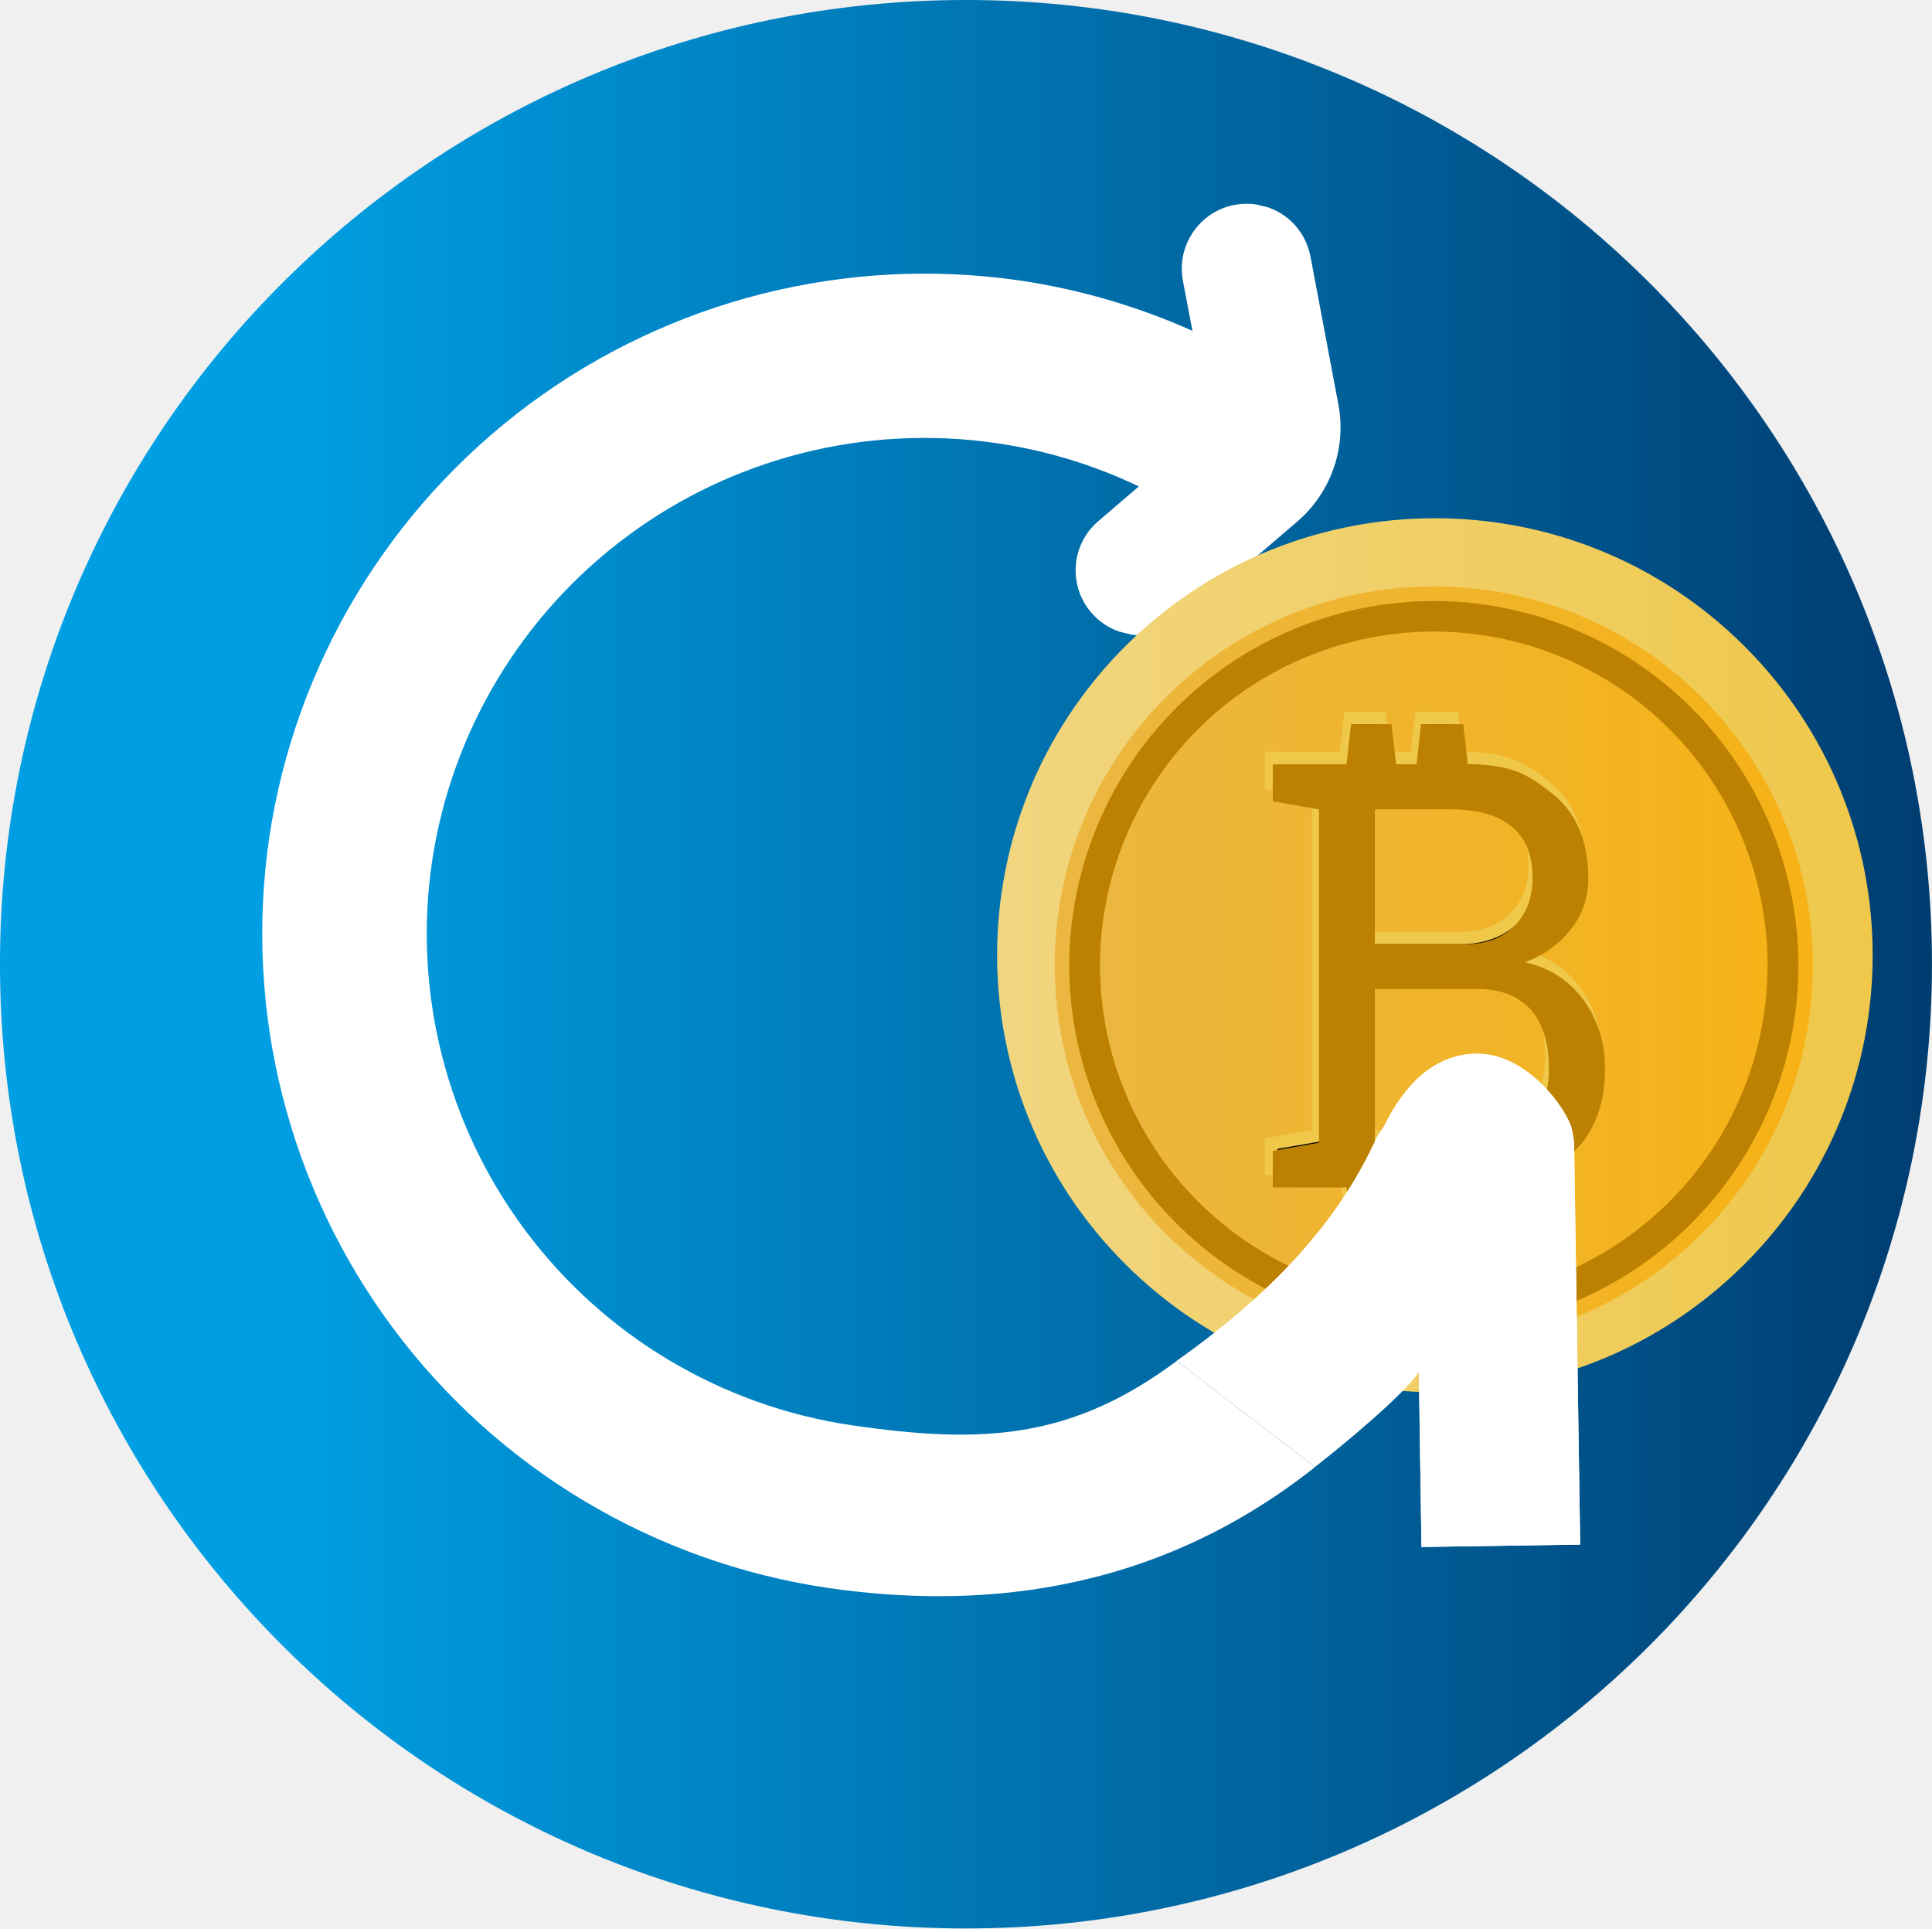
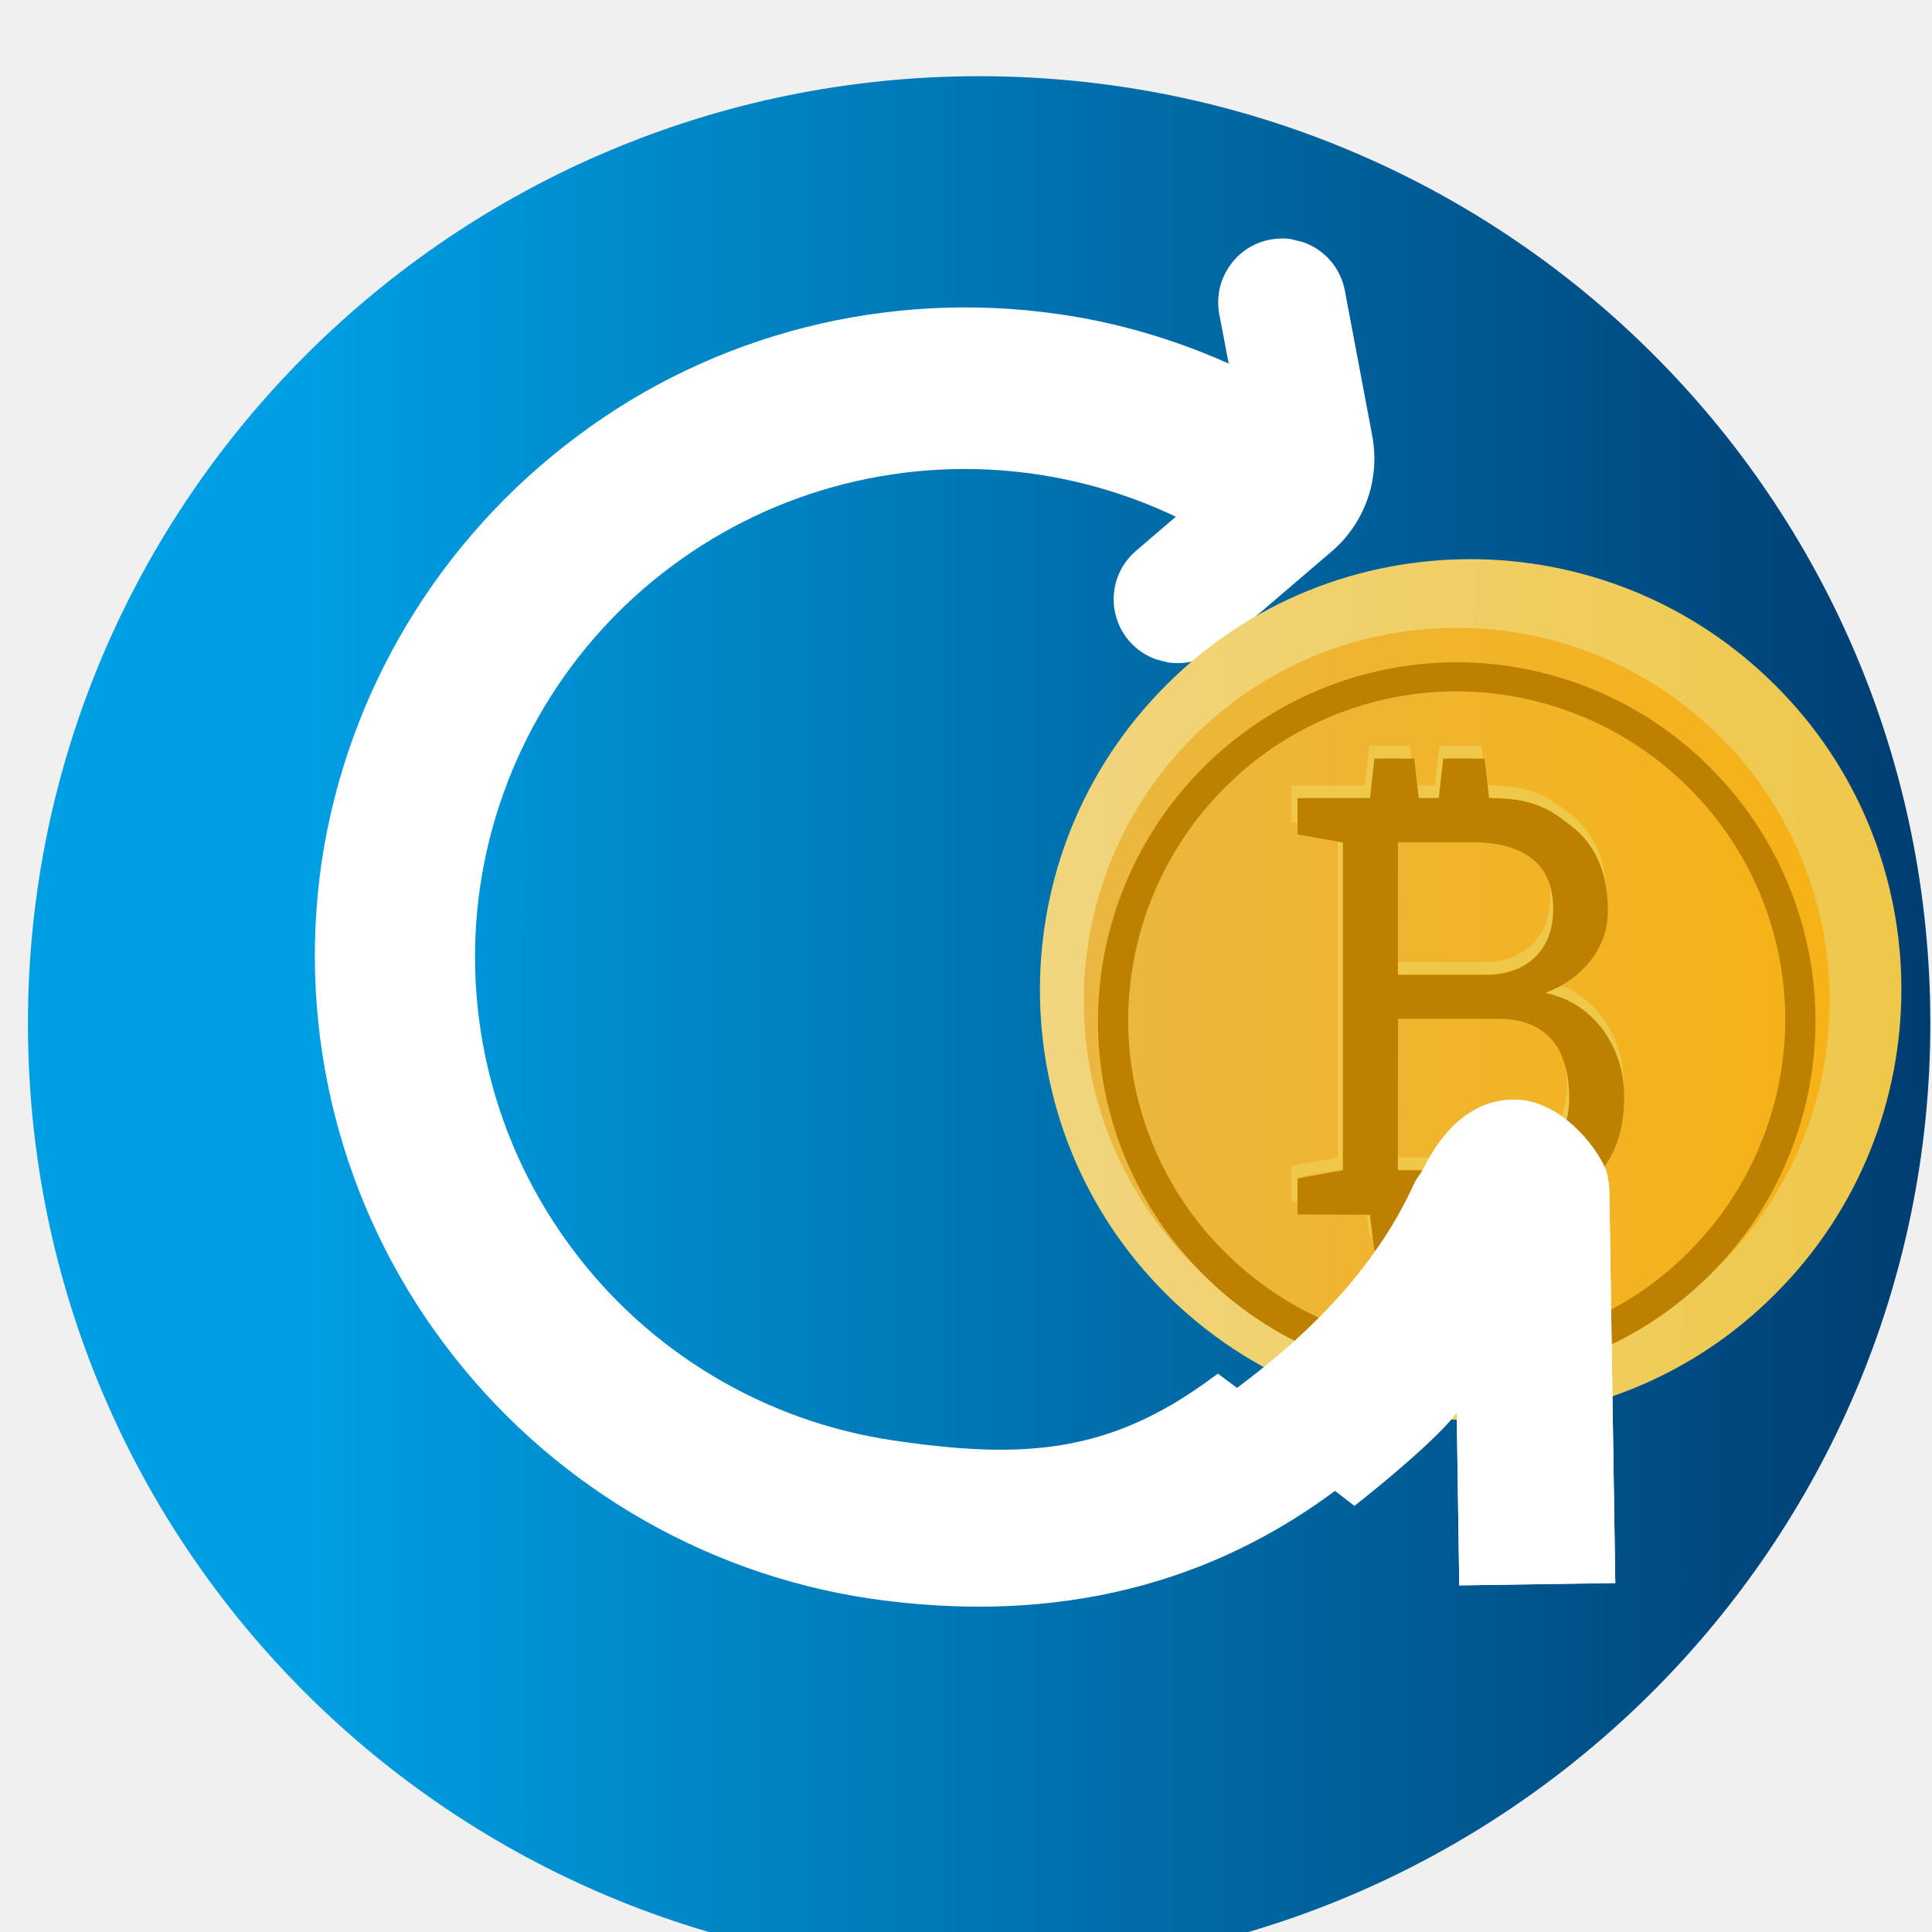
- <svg xmlns="http://www.w3.org/2000/svg" width="40.944mm" height="40.867mm" viewBox="0 0 40.944 40.867" version="1.1">
-   <defs id="defs2">
-     <linearGradient id="Group_paint0-linear-334-110" x1="0.673" y1="77.229" x2="155.421" y2="77.229" gradientUnits="userSpaceOnUse" gradientTransform="matrix(0.2645833,0,0,0.2645833,104.3194,201.8221)">
-       <stop offset="0.14" stop-color="#009FE3" id="stop842" />
-       <stop offset="1" stop-color="#003D71" id="stop844" />
+ <svg xmlns="http://www.w3.org/2000/svg" width="50" height="50" version="1.1" viewBox="0 0 50 50">
+   <defs>
+     <linearGradient id="Group_paint0-linear-334-110" x1=".673" x2="155" y1="77.2" y2="77.2" gradientTransform="matrix(.309 0 0 .309 104 202)" gradientUnits="userSpaceOnUse">
+       <stop stop-color="#009FE3" offset=".14" />
+       <stop stop-color="#003D71" offset="1" />
    </linearGradient>
-     <linearGradient id="Group_paint1-linear-334-110" x1="80.817" y1="76.963" x2="149.736" y2="77.092" gradientUnits="userSpaceOnUse" gradientTransform="matrix(0.2645833,0,0,0.2645833,104.3194,201.8221)">
-       <stop stop-color="#F1D680" id="stop847" />
-       <stop offset="1" stop-color="#EFC84B" id="stop849" />
+     <linearGradient id="Group_paint1-linear-334-110" x1="80.8" x2="150" y1="77" y2="77.1" gradientTransform="matrix(.309 0 0 .309 104 202)" gradientUnits="userSpaceOnUse">
+       <stop stop-color="#F1D680" offset="0" />
+       <stop stop-color="#EFC84B" offset="1" />
    </linearGradient>
-     <linearGradient id="Group_paint2-linear-334-110" x1="145.574" y1="76.963" x2="85.442" y2="76.963" gradientUnits="userSpaceOnUse" gradientTransform="matrix(0.2645833,0,0,0.2645833,104.3194,201.8221)">
-       <stop stop-color="#F6B216" id="stop852" />
-       <stop offset="1" stop-color="#EBB741" id="stop854" />
+     <linearGradient id="Group_paint2-linear-334-110" x1="146" x2="85.4" y1="77" y2="77" gradientTransform="matrix(.309 0 0 .309 104 202)" gradientUnits="userSpaceOnUse">
+       <stop stop-color="#F6B216" offset="0" />
+       <stop stop-color="#EBB741" offset="1" />
    </linearGradient>
  </defs>
-   <g id="layer1" transform="translate(-104.4975,-201.8221)">
-     <path d="m 124.969,242.689 c 11.306,0 20.472,-9.149 20.472,-20.434 0,-11.285 -9.166,-20.433 -20.472,-20.433 -11.306,0 -20.472,9.148 -20.472,20.433 0,11.285 9.166,20.434 20.472,20.434 z" fill="url(#Group_paint0-linear-334-110)" id="path824" style="fill:url(#Group_paint0-linear-334-110);stroke-width:0.265" />
-     <path d="m 129.437,230.662 c -2.239,1.668 -4.124,1.766 -6.889,1.364 -2.764,-0.408 -5.253,-1.894 -6.92,-4.131 -1.668,-2.237 -2.379,-5.043 -1.976,-7.803 0.409,-2.758 1.897,-5.243 4.138,-6.907 2.241,-1.665 5.052,-2.374 7.817,-1.973 1.049,0.152 2.069,0.461 3.025,0.918 l -0.858,0.736 c -0.253,0.215 -0.419,0.515 -0.467,0.844 l -0.01,0.096 c -0.014,0.181 0.008,0.363 0.065,0.535 0.057,0.172 0.148,0.332 0.267,0.469 0.156,0.18 0.357,0.316 0.582,0.395 l 0.258,0.064 c 0.195,0.029 0.394,0.016 0.583,-0.039 0.189,-0.055 0.365,-0.149 0.514,-0.278 l 2.424,-2.077 c 0.351,-0.301 0.615,-0.689 0.768,-1.124 0.057,-0.159 0.097,-0.323 0.121,-0.489 0.043,-0.289 0.037,-0.584 -0.018,-0.871 l -0.591,-3.132 c -0.044,-0.236 -0.15,-0.457 -0.306,-0.64 -0.157,-0.183 -0.359,-0.321 -0.586,-0.401 l -0.26,-0.064 c -0.151,-0.022 -0.304,-0.019 -0.454,0.009 -0.179,0.033 -0.349,0.102 -0.5,0.201 -0.152,0.1 -0.282,0.229 -0.383,0.379 -0.117,0.171 -0.194,0.367 -0.224,0.572 -0.022,0.151 -0.019,0.304 0.009,0.455 l 0.202,1.063 c -1.163,-0.52 -2.392,-0.879 -3.653,-1.066 -3.68,-0.534 -7.422,0.41 -10.406,2.626 -2.983,2.216 -4.964,5.523 -5.508,9.195 -0.535,3.674 0.411,7.409 2.631,10.387 2.22,2.978 5.534,4.955 9.213,5.498 2.972,0.43 6.785,0.24 10.321,-2.561 z" fill="#ffffff" id="path826" style="stroke-width:0.265" />
-     <path d="m 141.467,228.612 c 3.623,-3.616 3.623,-9.48 0,-13.096 -3.623,-3.616 -9.497,-3.616 -13.121,0 -3.623,3.616 -3.623,9.48 0,13.096 3.623,3.616 9.497,3.616 13.121,0 z" fill="url(#Group_paint1-linear-334-110)" id="path828" style="fill:url(#Group_paint1-linear-334-110);stroke-width:0.265" />
-     <path d="m 134.883,230.317 c 4.437,0 8.034,-3.597 8.034,-8.034 0,-4.437 -3.597,-8.034 -8.034,-8.034 -4.437,0 -8.034,3.597 -8.034,8.034 0,4.437 3.597,8.034 8.034,8.034 z" fill="url(#Group_paint2-linear-334-110)" id="path830" style="fill:url(#Group_paint2-linear-334-110);stroke-width:0.265" />
-     <path d="m 134.883,229.877 c -2.013,-0.003 -3.943,-0.804 -5.366,-2.227 -1.423,-1.423 -2.225,-3.353 -2.227,-5.366 0.003,-2.013 0.804,-3.943 2.227,-5.366 1.424,-1.423 3.353,-2.224 5.366,-2.227 2.013,0.003 3.943,0.804 5.367,2.227 1.423,1.424 2.225,3.353 2.228,5.366 -0.003,2.013 -0.804,3.943 -2.228,5.366 -1.423,1.423 -3.353,2.225 -5.367,2.227 z m 0,-14.804 c -1.911,0.002 -3.743,0.762 -5.094,2.113 -1.351,1.351 -2.111,3.183 -2.113,5.094 0.002,1.911 0.762,3.743 2.113,5.094 1.351,1.351 3.183,2.111 5.094,2.113 1.911,-0.002 3.743,-0.762 5.094,-2.113 1.351,-1.351 2.111,-3.183 2.113,-5.094 -0.002,-1.911 -0.762,-3.743 -2.113,-5.094 -1.351,-1.351 -3.183,-2.111 -5.094,-2.113 z" fill="#bc8100" stroke="#bc8100" id="path832" style="stroke-width:0.265" />
-     <path d="m 131.439,218.426 v -0.538 h 1.453 0.118 l 0.013,-0.117 0.084,-0.735 h 0.636 l 0.084,0.735 0.013,0.117 h 0.118 0.439 0.118 l 0.013,-0.117 0.084,-0.735 h 0.672 l 0.084,0.735 0.013,0.117 h 0.118 c 0.454,0 0.758,0.05 1.008,0.144 0.251,0.094 0.457,0.236 0.715,0.438 v 0 l 0.001,7.1e-4 c 0.484,0.372 0.734,0.934 0.734,1.712 0,0.368 -0.116,0.696 -0.349,0.989 v 1.6e-4 c -0.232,0.291 -0.54,0.51 -0.93,0.654 l -0.433,0.16 0.452,0.093 c 0.338,0.07 0.624,0.207 0.861,0.408 l 0.001,8.2e-4 c 0.24,0.2 0.425,0.446 0.555,0.74 h -2.6e-4 l 0.001,0.002 c 0.133,0.289 0.201,0.609 0.201,0.961 0,0.79 -0.252,1.377 -0.744,1.782 -0.498,0.406 -1.18,0.617 -2.062,0.617 h -0.012 -0.116 l -0.015,0.116 -0.083,0.65 h -0.675 l -0.083,-0.65 -0.015,-0.116 h -0.117 -0.439 -0.116 l -0.015,0.116 -0.083,0.65 h -0.638 l -0.083,-0.65 -0.015,-0.116 h -0.116 -1.453 v -0.532 l 0.884,-0.153 0.11,-0.019 v -0.111 -7.063 -0.111 l -0.11,-0.019 z m 1.93,7.347 v 0.132 h 0.132 2.011 c 0.569,0 1.03,-0.141 1.362,-0.44 l 2.7e-4,-5e-5 c 0.338,-0.306 0.501,-0.733 0.501,-1.262 0,-0.366 -0.059,-0.688 -0.182,-0.959 -0.121,-0.275 -0.31,-0.489 -0.566,-0.639 -0.253,-0.151 -0.567,-0.222 -0.933,-0.222 h -2.194 -0.132 v 0.132 z m 0,-4.206 v 0.132 h 0.132 1.944 c 0.458,0 0.84,-0.134 1.133,-0.412 v -2e-5 c 0.299,-0.284 0.443,-0.666 0.443,-1.13 0,-0.513 -0.16,-0.918 -0.501,-1.187 -0.333,-0.268 -0.802,-0.392 -1.387,-0.392 h -1.634 -0.132 v 0.132 z" stroke="#efc84a" id="path834" style="stroke-width:0.265" />
-     <path d="m 131.471,226.986 v -0.776 l 0.979,-0.172 v -7.063 l -0.979,-0.172 v -0.782 h 1.562 l 0.096,-0.852 h 0.859 l 0.096,0.852 h 0.433 l 0.096,-0.852 h 0.895 l 0.096,0.852 c 0.913,0 1.266,0.203 1.779,0.61 0.517,0.402 0.775,1.008 0.775,1.817 0,0.398 -0.124,0.755 -0.373,1.071 -0.244,0.312 -0.569,0.544 -0.974,0.696 0.352,0.074 0.655,0.22 0.908,0.437 0.252,0.213 0.447,0.476 0.583,0.788 0.14,0.308 0.21,0.647 0.21,1.016 0,0.821 -0.26,1.449 -0.781,1.884 -0.521,0.431 -1.226,0.647 -2.115,0.647 h -0.012 l -0.096,0.765 h -0.895 l -0.096,-0.765 H 134.085 l -0.096,0.765 h -0.859 l -0.096,-0.765 z m 2.163,-0.948 h 1.983 c 0.541,0 0.959,-0.136 1.256,-0.406 0.301,-0.275 0.451,-0.663 0.451,-1.164 0,-0.353 -0.056,-0.655 -0.168,-0.905 -0.108,-0.25 -0.276,-0.443 -0.505,-0.579 -0.224,-0.135 -0.509,-0.203 -0.853,-0.203 h -2.163 z m 0,-4.206 h 1.917 c 0.425,0 0.767,-0.125 1.028,-0.376 0.264,-0.255 0.397,-0.599 0.397,-1.035 0,-0.484 -0.148,-0.846 -0.445,-1.084 -0.296,-0.242 -0.725,-0.363 -1.286,-0.363 h -1.611 z" fill="#bc8100" id="path836" style="stroke-width:0.265" />
-     <path d="m 134.567,230.903 0.055,3.702 3.364,-0.051 -0.127,-8.362 c 0,-0.009 0,-0.041 0,-0.055 -0.005,-0.156 -0.028,-0.31 -0.07,-0.46 -0.235,-0.581 -1.043,-1.539 -2.005,-1.525 -0.925,0.015 -1.535,0.701 -1.929,1.487 -0.057,0.115 -0.146,0.211 -0.201,0.331 -0.708,1.551 -1.969,3.104 -4.218,4.691" fill="#ffffff" id="path838" style="stroke-width:0.265" />
-     <path d="m 134.567,230.903 0.055,3.702 3.364,-0.051 -0.127,-8.362 v -0.055 c -0.005,-0.156 -0.028,-0.31 -0.07,-0.46 -0.235,-0.581 -1.043,-1.539 -2.005,-1.525 -0.925,0.015 -1.535,0.701 -1.929,1.487 -0.057,0.115 -0.146,0.211 -0.201,0.331 -0.708,1.551 -1.969,3.104 -4.218,4.691 l 2.928,2.249 c 0.586,-0.456 1.847,-1.497 2.202,-2.007 z" fill="#ffffff" id="path840" style="stroke-width:0.265" />
+   <g transform="translate(.5 .5)">
+     <g transform="matrix(1.03 0 0 1.03 -107 -207)" stroke-width=".309">
+       <path d="m128 250c13.2 0 23.9-10.7 23.9-23.8 0-13.2-10.7-23.8-23.9-23.8-13.2 0-23.9 10.7-23.9 23.8 0 13.2 10.7 23.8 23.9 23.8z" fill="url(#Group_paint0-linear-334-110)" />
+       <path d="m134 235c-0.018 0.01-0.159 0.115-0.178 0.128-2.59 1.91-4.78 2.02-7.98 1.55-3.22-0.476-6.13-2.21-8.07-4.82-1.95-2.61-2.78-5.88-2.31-9.1 0.477-3.22 2.21-6.12 4.83-8.06 2.61-1.94 5.89-2.77 9.12-2.3 1.22 0.177 2.41 0.538 3.53 1.07l-1 0.858c-0.295 0.251-0.489 0.601-0.545 0.984l-0.012 0.112c-0.016 0.211 0.01 0.423 0.076 0.624 0.066 0.201 0.172 0.387 0.311 0.547 0.182 0.21 0.416 0.368 0.679 0.461l0.3 0.078c0.227 0.029 0.459 0.02 0.68-0.049s0.425-0.174 0.6-0.324l2.83-2.42c0.409-0.351 0.718-0.804 0.896-1.31 0.066-0.185 0.113-0.376 0.141-0.571 0.05-0.338 0.043-0.681-0.02-1.02l-0.689-3.65c-0.051-0.275-0.175-0.533-0.357-0.747-0.183-0.214-0.418-0.374-0.683-0.468l-0.304-0.078c-0.176-0.029-0.355-0.02-0.53 0.01-0.208 0.039-0.407 0.119-0.584 0.235-0.177 0.117-0.329 0.267-0.447 0.443-0.137 0.2-0.226 0.428-0.261 0.667-0.025 0.176-0.022 0.355 0.011 0.53l0.236 1.24c-1.36-0.607-2.79-1.03-4.26-1.24-4.29-0.623-8.66 0.478-12.1 3.06-3.48 2.59-5.79 6.44-6.43 10.7-0.625 4.29 0.479 8.64 3.07 12.1 2.59 3.47 6.46 5.78 10.7 6.41 3.45 0.5 7.88 0.282 12-2.94 0.019-0.01 0.167-0.131 0.186-0.146z" fill="#fff" />
+       <path d="m148 233c4.23-4.22 4.23-11.1 0-15.3-4.23-4.22-11.1-4.22-15.3 0-4.23 4.22-4.23 11.1 0 15.3 4.23 4.22 11.1 4.22 15.3 0z" fill="url(#Group_paint1-linear-334-110)" />
+       <path d="m140 235c5.18 0 9.37-4.2 9.37-9.37 0-5.18-4.2-9.37-9.37-9.37-5.18 0-9.37 4.2-9.37 9.37 0 5.18 4.2 9.37 9.37 9.37z" fill="url(#Group_paint2-linear-334-110)" />
+       <path d="m140 235c-2.35-4e-3 -4.6-0.938-6.26-2.6-1.66-1.66-2.6-3.91-2.6-6.26 4e-3 -2.35 0.938-4.6 2.6-6.26 1.66-1.66 3.91-2.6 6.26-2.6 2.35 4e-3 4.6 0.938 6.26 2.6 1.66 1.66 2.6 3.91 2.6 6.26-4e-3 2.35-0.938 4.6-2.6 6.26-1.66 1.66-3.91 2.6-6.26 2.6zm0-17.3c-2.23 2e-3 -4.37 0.889-5.94 2.47-1.58 1.58-2.46 3.71-2.47 5.94 2e-3 2.23 0.889 4.37 2.47 5.94 1.58 1.58 3.71 2.46 5.94 2.47 2.23-2e-3 4.37-0.889 5.94-2.47 1.58-1.58 2.46-3.71 2.47-5.94-2e-3 -2.23-0.889-4.37-2.47-5.94-1.58-1.58-3.71-2.46-5.94-2.47z" fill="#bc8100" stroke="#bc8100" />
+       <path d="m136 221v-0.628h1.83l0.016-0.137 0.098-0.858h0.741l0.098 0.858 0.016 0.137h0.788l0.016-0.137 0.098-0.858h0.784l0.098 0.858 0.015 0.137h0.138c0.53 0 0.884 0.059 1.18 0.168 0.292 0.11 0.533 0.275 0.834 0.511l9.8e-4 7.9e-4c0.565 0.433 0.857 1.09 0.857 2 0 0.429-0.135 0.811-0.407 1.15v1.9e-4c-0.27 0.34-0.63 0.595-1.08 0.763l-0.505 0.187 0.527 0.109c0.394 0.078 0.728 0.241 1.01 0.476l9.8e-4 9.8e-4c0.28 0.233 0.496 0.52 0.648 0.863h-3.1e-4l9.8e-4 2e-3c0.156 0.337 0.235 0.71 0.235 1.12 0 0.922-0.294 1.61-0.868 2.08-0.581 0.474-1.38 0.719-2.41 0.719h-0.15l-0.017 0.134-0.097 0.758h-0.787l-0.097-0.758-0.017-0.134h-0.784l-0.017 0.134-0.097 0.758h-0.745l-0.097-0.758-0.017-0.134h-1.83v-0.621l1.03-0.179 0.128-0.02v-8.5l-0.128-0.02zm2.25 8.57v0.154h2.5c0.664 0 1.2-0.165 1.59-0.514h3.2e-4c0.395-0.357 0.584-0.855 0.584-1.47 0-0.427-0.069-0.802-0.213-1.12-0.141-0.32-0.361-0.57-0.66-0.746-0.296-0.176-0.662-0.259-1.09-0.259h-2.71v0.154zm0-4.91v0.154h2.42c0.534 0 0.98-0.157 1.32-0.48 0.349-0.331 0.517-0.777 0.517-1.32 0-0.599-0.187-1.07-0.584-1.39-0.389-0.313-0.936-0.458-1.62-0.458h-2.06v0.154z" fill="none" stroke="#efc84a" />
+       <path d="m136 231v-0.906l1.14-0.201v-8.24l-1.14-0.201v-0.912h1.82l0.112-0.994h1l0.112 0.994h0.505l0.112-0.994h1.04l0.112 0.994c1.07 0 1.48 0.237 2.08 0.711 0.603 0.469 0.904 1.18 0.904 2.12 0 0.465-0.145 0.881-0.435 1.25-0.285 0.364-0.664 0.635-1.14 0.811 0.411 0.088 0.764 0.257 1.06 0.511 0.294 0.249 0.521 0.556 0.68 0.919 0.164 0.36 0.245 0.755 0.245 1.19 0 0.957-0.304 1.69-0.912 2.2-0.607 0.503-1.43 0.755-2.47 0.755h-0.014l-0.112 0.893h-1.04l-0.112-0.893h-0.505l-0.112 0.893h-1l-0.112-0.893zm2.52-1.11h2.31c0.631 0 1.12-0.158 1.47-0.474 0.351-0.32 0.526-0.773 0.526-1.36 0-0.412-0.066-0.764-0.196-1.06-0.126-0.292-0.323-0.517-0.589-0.675-0.262-0.158-0.594-0.237-0.996-0.237h-2.52zm0-4.91h2.24c0.495 0 0.895-0.146 1.2-0.438 0.308-0.297 0.463-0.699 0.463-1.21 0-0.565-0.173-0.987-0.519-1.26-0.346-0.282-0.846-0.423-1.5-0.423h-1.88z" fill="#bc8100" />
+       <path d="m140 236 0.064 4.32 3.92-0.059-0.148-9.76v-0.069c-6e-3 -0.181-0.033-0.362-0.082-0.537-0.275-0.678-1.22-1.8-2.34-1.78-1.08 0.02-1.79 0.818-2.25 1.73-0.066 0.134-0.17 0.246-0.234 0.386-0.826 1.81-2.3 3.62-4.92 5.47" fill="#fff" />
+       <path d="m140 236 0.064 4.32 3.92-0.059-0.148-9.76v-0.069c-6e-3 -0.181-0.033-0.362-0.082-0.537-0.275-0.678-1.22-1.8-2.34-1.78-1.08 0.02-1.79 0.818-2.25 1.73-0.066 0.134-0.17 0.246-0.234 0.386-0.826 1.81-2.3 3.62-4.92 5.47l3.42 2.62c0.684-0.532 2.15-1.75 2.57-2.34z" fill="#fff" />
+     </g>
  </g>
</svg>
